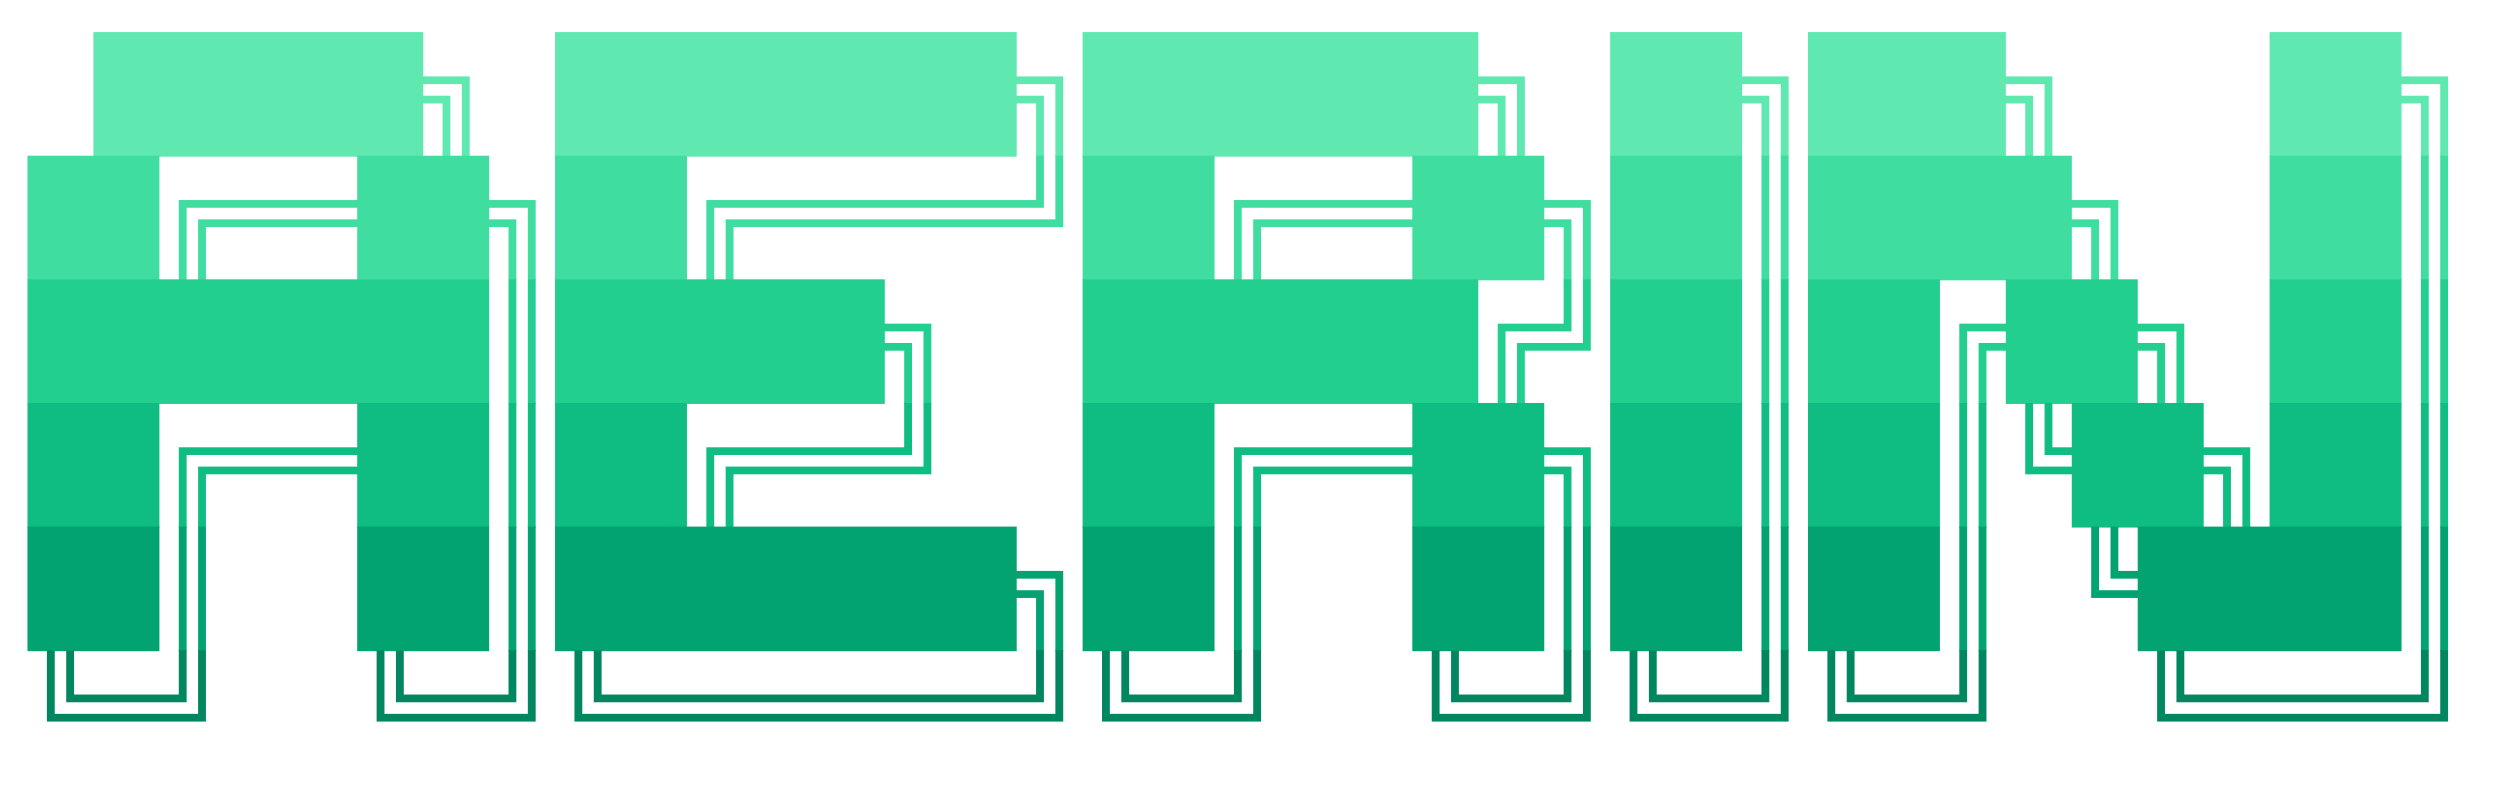
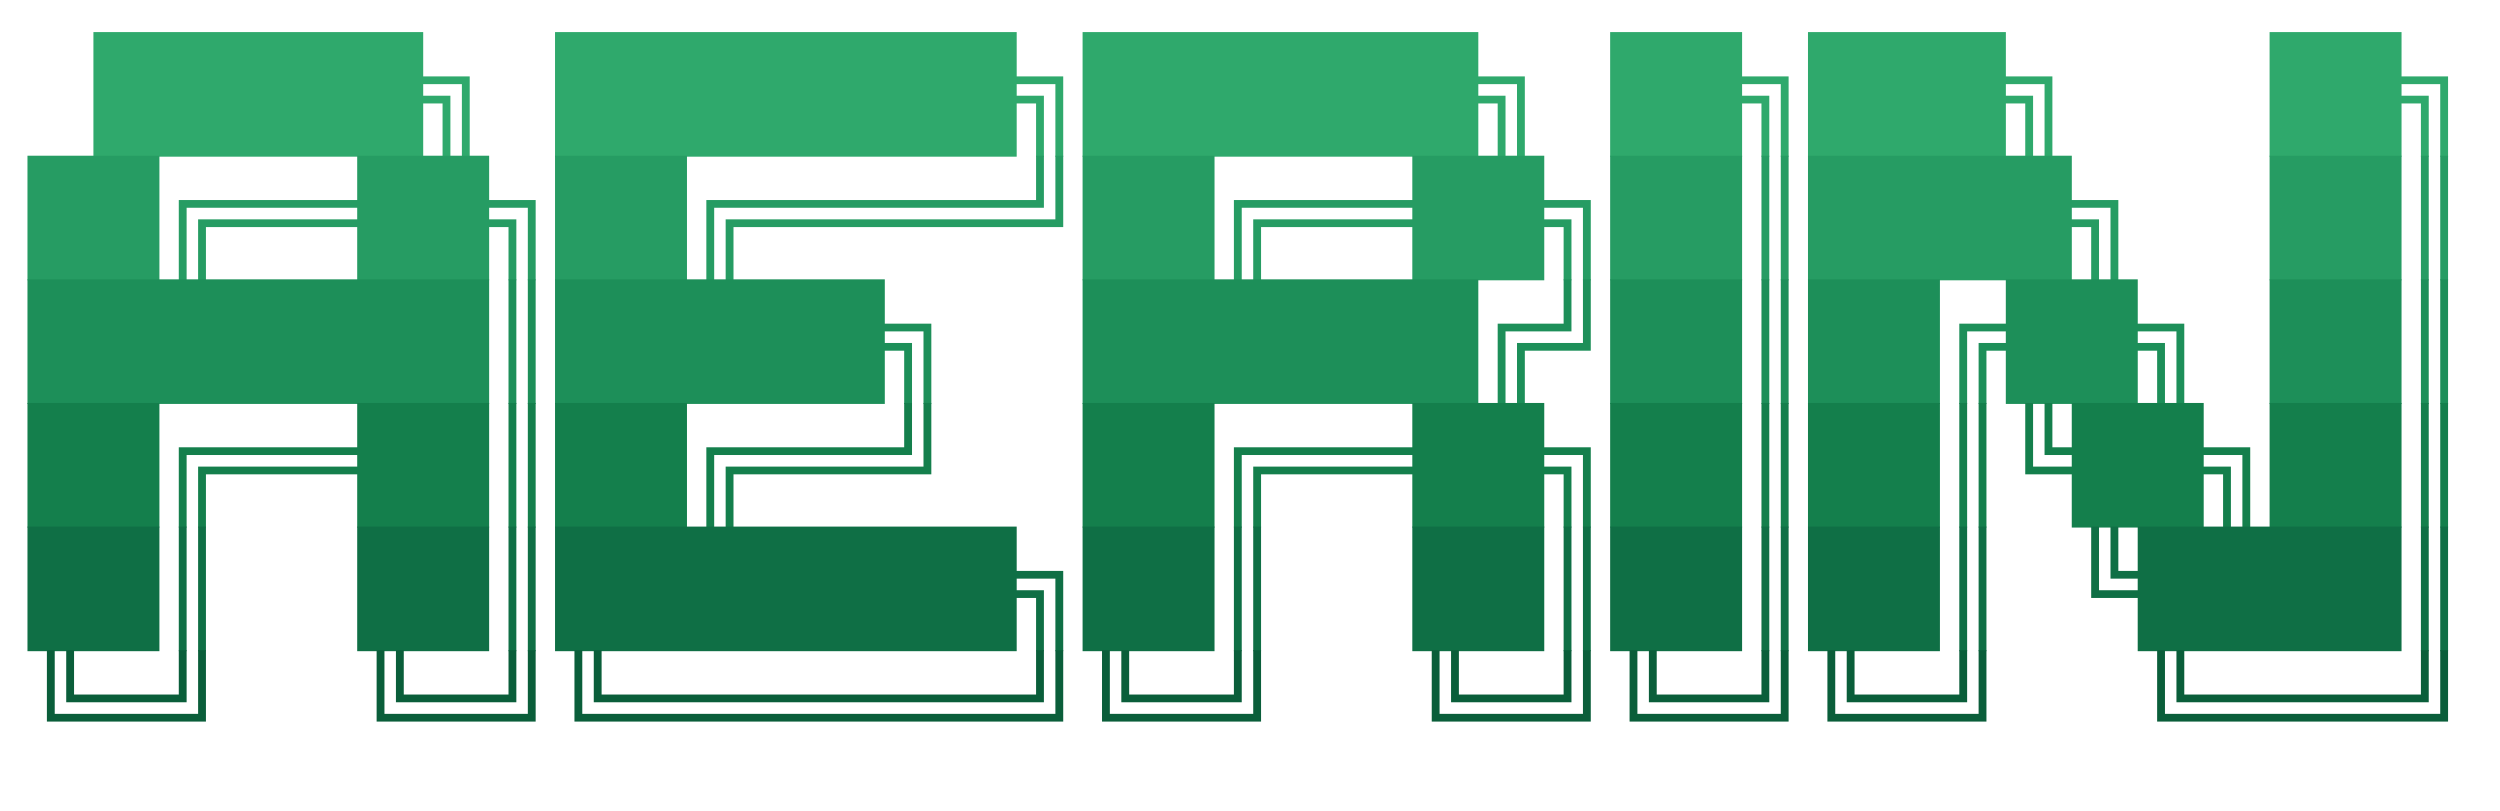
<svg xmlns="http://www.w3.org/2000/svg" viewBox="0 0 364 118" role="img" aria-label="AERIN">
  <style>
    text {
      font-family: ui-monospace, SFMono-Regular, Menlo, Consolas, "Liberation Mono", monospace;
      font-size: 16px;
      font-weight: bold;
      white-space: pre;
    }
  </style>
-   <text xml:space="preserve" x="4" y="18" fill="#5fe8b0"> █████╗ ███████╗██████╗ ██╗███╗   ██╗</text>
-   <text xml:space="preserve" x="4" y="36" fill="#3fdda0">██╔══██╗██╔════╝██╔══██╗██║████╗  ██║</text>
-   <text xml:space="preserve" x="4" y="54" fill="#22cf8f">███████║█████╗  ██████╔╝██║██╔██╗ ██║</text>
-   <text xml:space="preserve" x="4" y="72" fill="#0fbd82">██╔══██║██╔══╝  ██╔══██╗██║██║╚██╗██║</text>
-   <text xml:space="preserve" x="4" y="90" fill="#03a271">██║  ██║███████╗██║  ██║██║██║ ╚████║</text>
-   <text xml:space="preserve" x="4" y="108" fill="#00875f">╚═╝  ╚═╝╚══════╝╚═╝  ╚═╝╚═╝╚═╝  ╚═══╝</text>
+   <text xml:space="preserve" x="4" y="18" fill="#2fa96c"> █████╗ ███████╗██████╗ ██╗███╗   ██╗</text>
+   <text xml:space="preserve" x="4" y="36" fill="#269c63">██╔══██╗██╔════╝██╔══██╗██║████╗  ██║</text>
+   <text xml:space="preserve" x="4" y="54" fill="#1d8f59">███████║█████╗  ██████╔╝██║██╔██╗ ██║</text>
+   <text xml:space="preserve" x="4" y="72" fill="#147f4c">██╔══██║██╔══╝  ██╔══██╗██║██║╚██╗██║</text>
+   <text xml:space="preserve" x="4" y="90" fill="#0f6f45">██║  ██║███████╗██║  ██║██║██║ ╚████║</text>
+   <text xml:space="preserve" x="4" y="108" fill="#0a5e3a">╚═╝  ╚═╝╚══════╝╚═╝  ╚═╝╚═╝╚═╝  ╚═══╝</text>
</svg>
